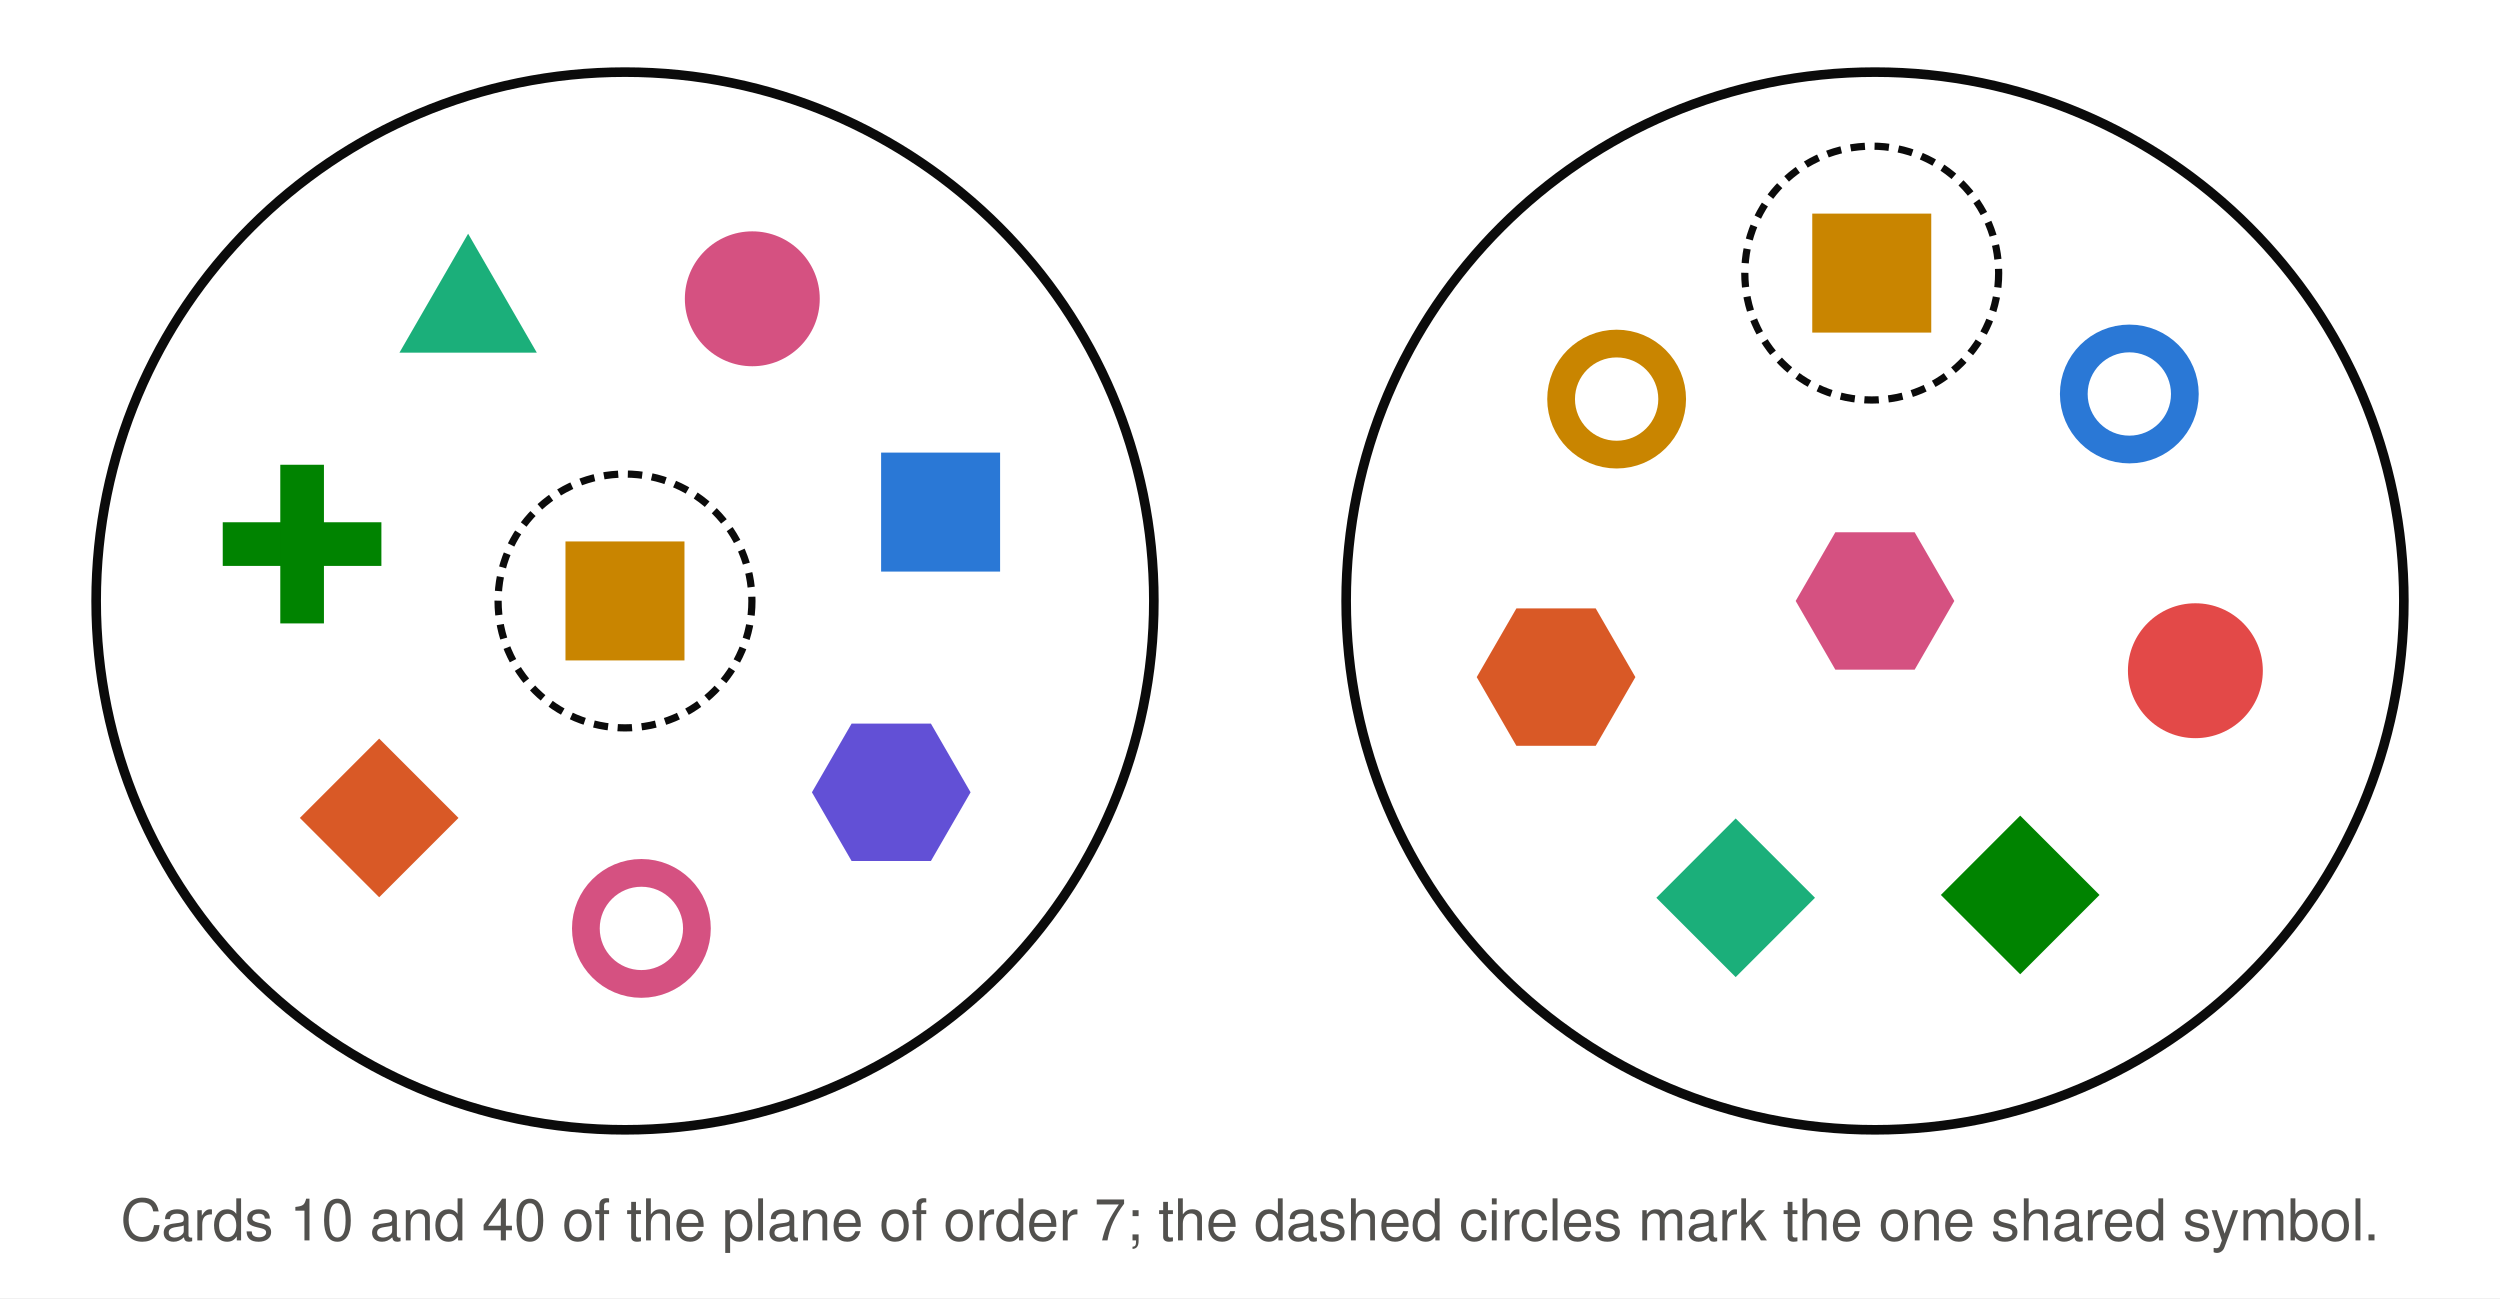
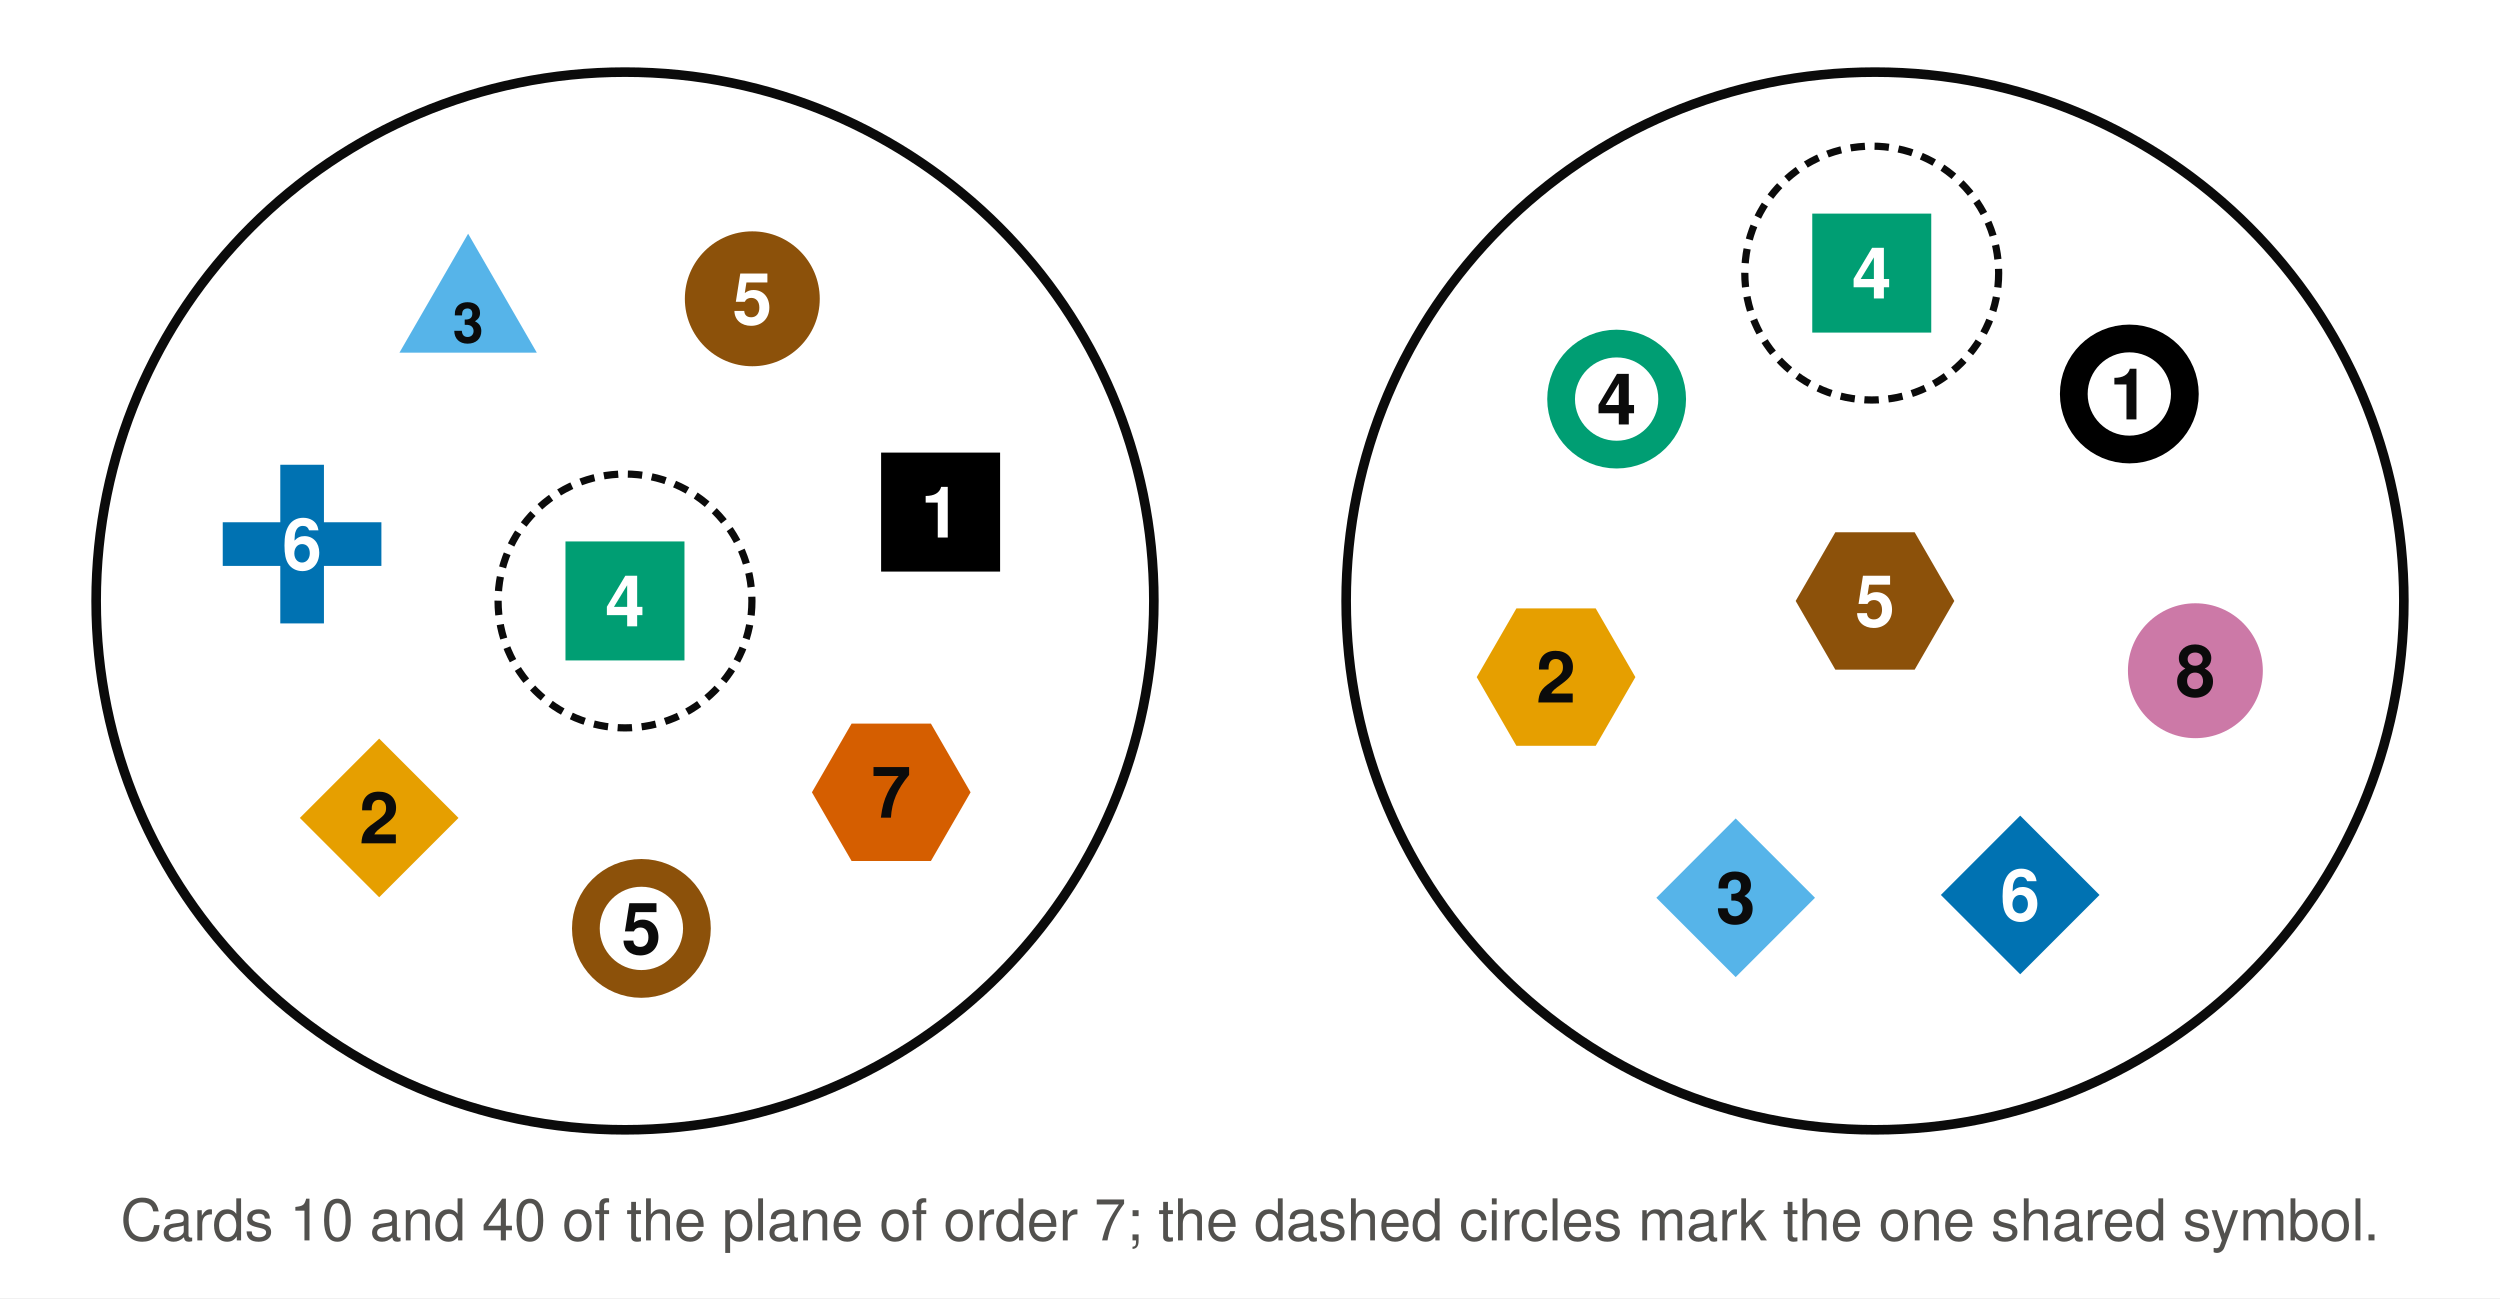
<svg xmlns="http://www.w3.org/2000/svg" width="520" height="270" viewBox="0 0 520 270" role="img" font-family="Helvetica, Arial, sans-serif">
  <rect width="520" height="270" fill="#ffffff" />
  <circle cx="130" cy="125" r="110" fill="#ffffff" stroke="#0b0b0b" stroke-width="2" />
  <circle cx="130" cy="125" r="26.4" fill="none" stroke="#0b0b0b" stroke-width="1.5" stroke-dasharray="3 2" />
-   <rect x="117.62" y="112.62" width="24.75" height="24.75" fill="#c98500" />
-   <rect x="46.33" y="108.63" width="33" height="9.08" fill="#008300" />
-   <rect x="58.3" y="96.67" width="9.08" height="33" fill="#008300" />
-   <polygon points="78.87,153.63 62.37,170.13 78.87,186.63 95.37,170.13" fill="#d95926" />
-   <circle cx="133.41" cy="193.11" r="11.55" fill="none" stroke="#d55181" stroke-width="5.77" />
-   <polygon points="201.88,164.8 193.63,150.51 177.13,150.51 168.88,164.8 177.13,179.09 193.63,179.09" fill="#6250d6" />
-   <rect x="183.27" y="94.14" width="24.75" height="24.75" fill="#2a78d6" />
-   <circle cx="156.48" cy="62.15" r="14.03" fill="#d55181" />
-   <polygon points="97.37,48.61 83.08,73.36 111.66,73.36" fill="#1baf7a" />
+   <rect x="117.62" y="112.62" width="24.75" height="24.75" fill="#009e73" />
+   <text x="130" y="130.28" font-size="14.85" font-weight="bold" fill="#ffffff" text-anchor="middle">4</text>
+   <rect x="46.33" y="108.63" width="33" height="9.08" fill="#0072b2" />
+   <rect x="58.3" y="96.67" width="9.08" height="33" fill="#0072b2" />
+   <text x="62.83" y="118.45" font-size="14.85" font-weight="bold" fill="#ffffff" text-anchor="middle">6</text>
+   <polygon points="78.87,153.63 62.37,170.13 78.87,186.63 95.37,170.13" fill="#e69f00" />
+   <text x="78.87" y="175.41" font-size="14.85" font-weight="bold" fill="#0b0b0b" text-anchor="middle">2</text>
+   <circle cx="133.41" cy="193.11" r="11.55" fill="none" stroke="#8c510a" stroke-width="5.77" />
+   <text x="133.41" y="198.39" font-size="14.85" font-weight="bold" fill="#0b0b0b" text-anchor="middle">5</text>
+   <polygon points="201.88,164.8 193.63,150.51 177.13,150.51 168.88,164.8 177.13,179.09 193.63,179.09" fill="#d55e00" />
+   <text x="185.38" y="170.08" font-size="14.85" font-weight="bold" fill="#0b0b0b" text-anchor="middle">7</text>
+   <rect x="183.27" y="94.14" width="24.75" height="24.75" fill="#000000" />
+   <text x="195.65" y="111.8" font-size="14.85" font-weight="bold" fill="#ffffff" text-anchor="middle">1</text>
+   <circle cx="156.48" cy="62.15" r="14.03" fill="#8c510a" />
+   <text x="156.48" y="67.43" font-size="14.85" font-weight="bold" fill="#ffffff" text-anchor="middle">5</text>
+   <polygon points="97.37,48.61 83.08,73.36 111.66,73.36" fill="#56b4e9" />
+   <text x="97.37" y="71.22" font-size="11.55" font-weight="bold" fill="#0b0b0b" text-anchor="middle">3</text>
  <circle cx="390" cy="125" r="110" fill="#ffffff" stroke="#0b0b0b" stroke-width="2" />
-   <polygon points="406.5,125 398.25,110.71 381.75,110.71 373.5,125 381.75,139.29 398.25,139.29" fill="#d55181" />
+   <polygon points="406.5,125 398.25,110.71 381.75,110.71 373.5,125 381.75,139.29 398.25,139.29" fill="#8c510a" />
+   <text x="390" y="130.28" font-size="14.85" font-weight="bold" fill="#ffffff" text-anchor="middle">5</text>
  <circle cx="389.32" cy="56.8" r="26.4" fill="none" stroke="#0b0b0b" stroke-width="1.5" stroke-dasharray="3 2" />
-   <rect x="376.95" y="44.43" width="24.75" height="24.75" fill="#c98500" />
-   <circle cx="336.26" cy="83.01" r="11.55" fill="none" stroke="#c98500" stroke-width="5.77" />
-   <polygon points="340.16,140.84 331.91,126.55 315.41,126.55 307.16,140.84 315.41,155.13 331.91,155.13" fill="#d95926" />
-   <polygon points="361.02,170.24 344.52,186.74 361.02,203.24 377.52,186.74" fill="#1baf7a" />
-   <polygon points="420.2,169.65 403.7,186.15 420.2,202.65 436.7,186.15" fill="#008300" />
-   <circle cx="456.64" cy="139.51" r="14.03" fill="#e34948" />
-   <circle cx="442.9" cy="81.95" r="11.55" fill="none" stroke="#2a78d6" stroke-width="5.77" />
+   <rect x="376.95" y="44.43" width="24.75" height="24.75" fill="#009e73" />
+   <text x="389.32" y="62.08" font-size="14.85" font-weight="bold" fill="#ffffff" text-anchor="middle">4</text>
+   <circle cx="336.26" cy="83.01" r="11.55" fill="none" stroke="#009e73" stroke-width="5.77" />
+   <text x="336.26" y="88.29" font-size="14.85" font-weight="bold" fill="#0b0b0b" text-anchor="middle">4</text>
+   <polygon points="340.16,140.84 331.91,126.55 315.41,126.55 307.16,140.84 315.41,155.13 331.91,155.13" fill="#e69f00" />
+   <text x="323.66" y="146.12" font-size="14.85" font-weight="bold" fill="#0b0b0b" text-anchor="middle">2</text>
+   <polygon points="361.02,170.24 344.52,186.74 361.02,203.24 377.52,186.74" fill="#56b4e9" />
+   <text x="361.02" y="192.02" font-size="14.85" font-weight="bold" fill="#0b0b0b" text-anchor="middle">3</text>
+   <polygon points="420.2,169.65 403.7,186.15 420.2,202.65 436.7,186.15" fill="#0072b2" />
+   <text x="420.2" y="191.43" font-size="14.85" font-weight="bold" fill="#ffffff" text-anchor="middle">6</text>
+   <circle cx="456.64" cy="139.51" r="14.03" fill="#cc79a7" />
+   <text x="456.64" y="144.79" font-size="14.85" font-weight="bold" fill="#0b0b0b" text-anchor="middle">8</text>
+   <circle cx="442.9" cy="81.95" r="11.55" fill="none" stroke="#000000" stroke-width="5.77" />
+   <text x="442.9" y="87.23" font-size="14.85" font-weight="bold" fill="#0b0b0b" text-anchor="middle">1</text>
  <text x="260" y="258" font-size="12" fill="#52514e" text-anchor="middle">Cards 10 and 40 of the plane of order 7; the dashed circles mark the one shared symbol.</text>
</svg>
